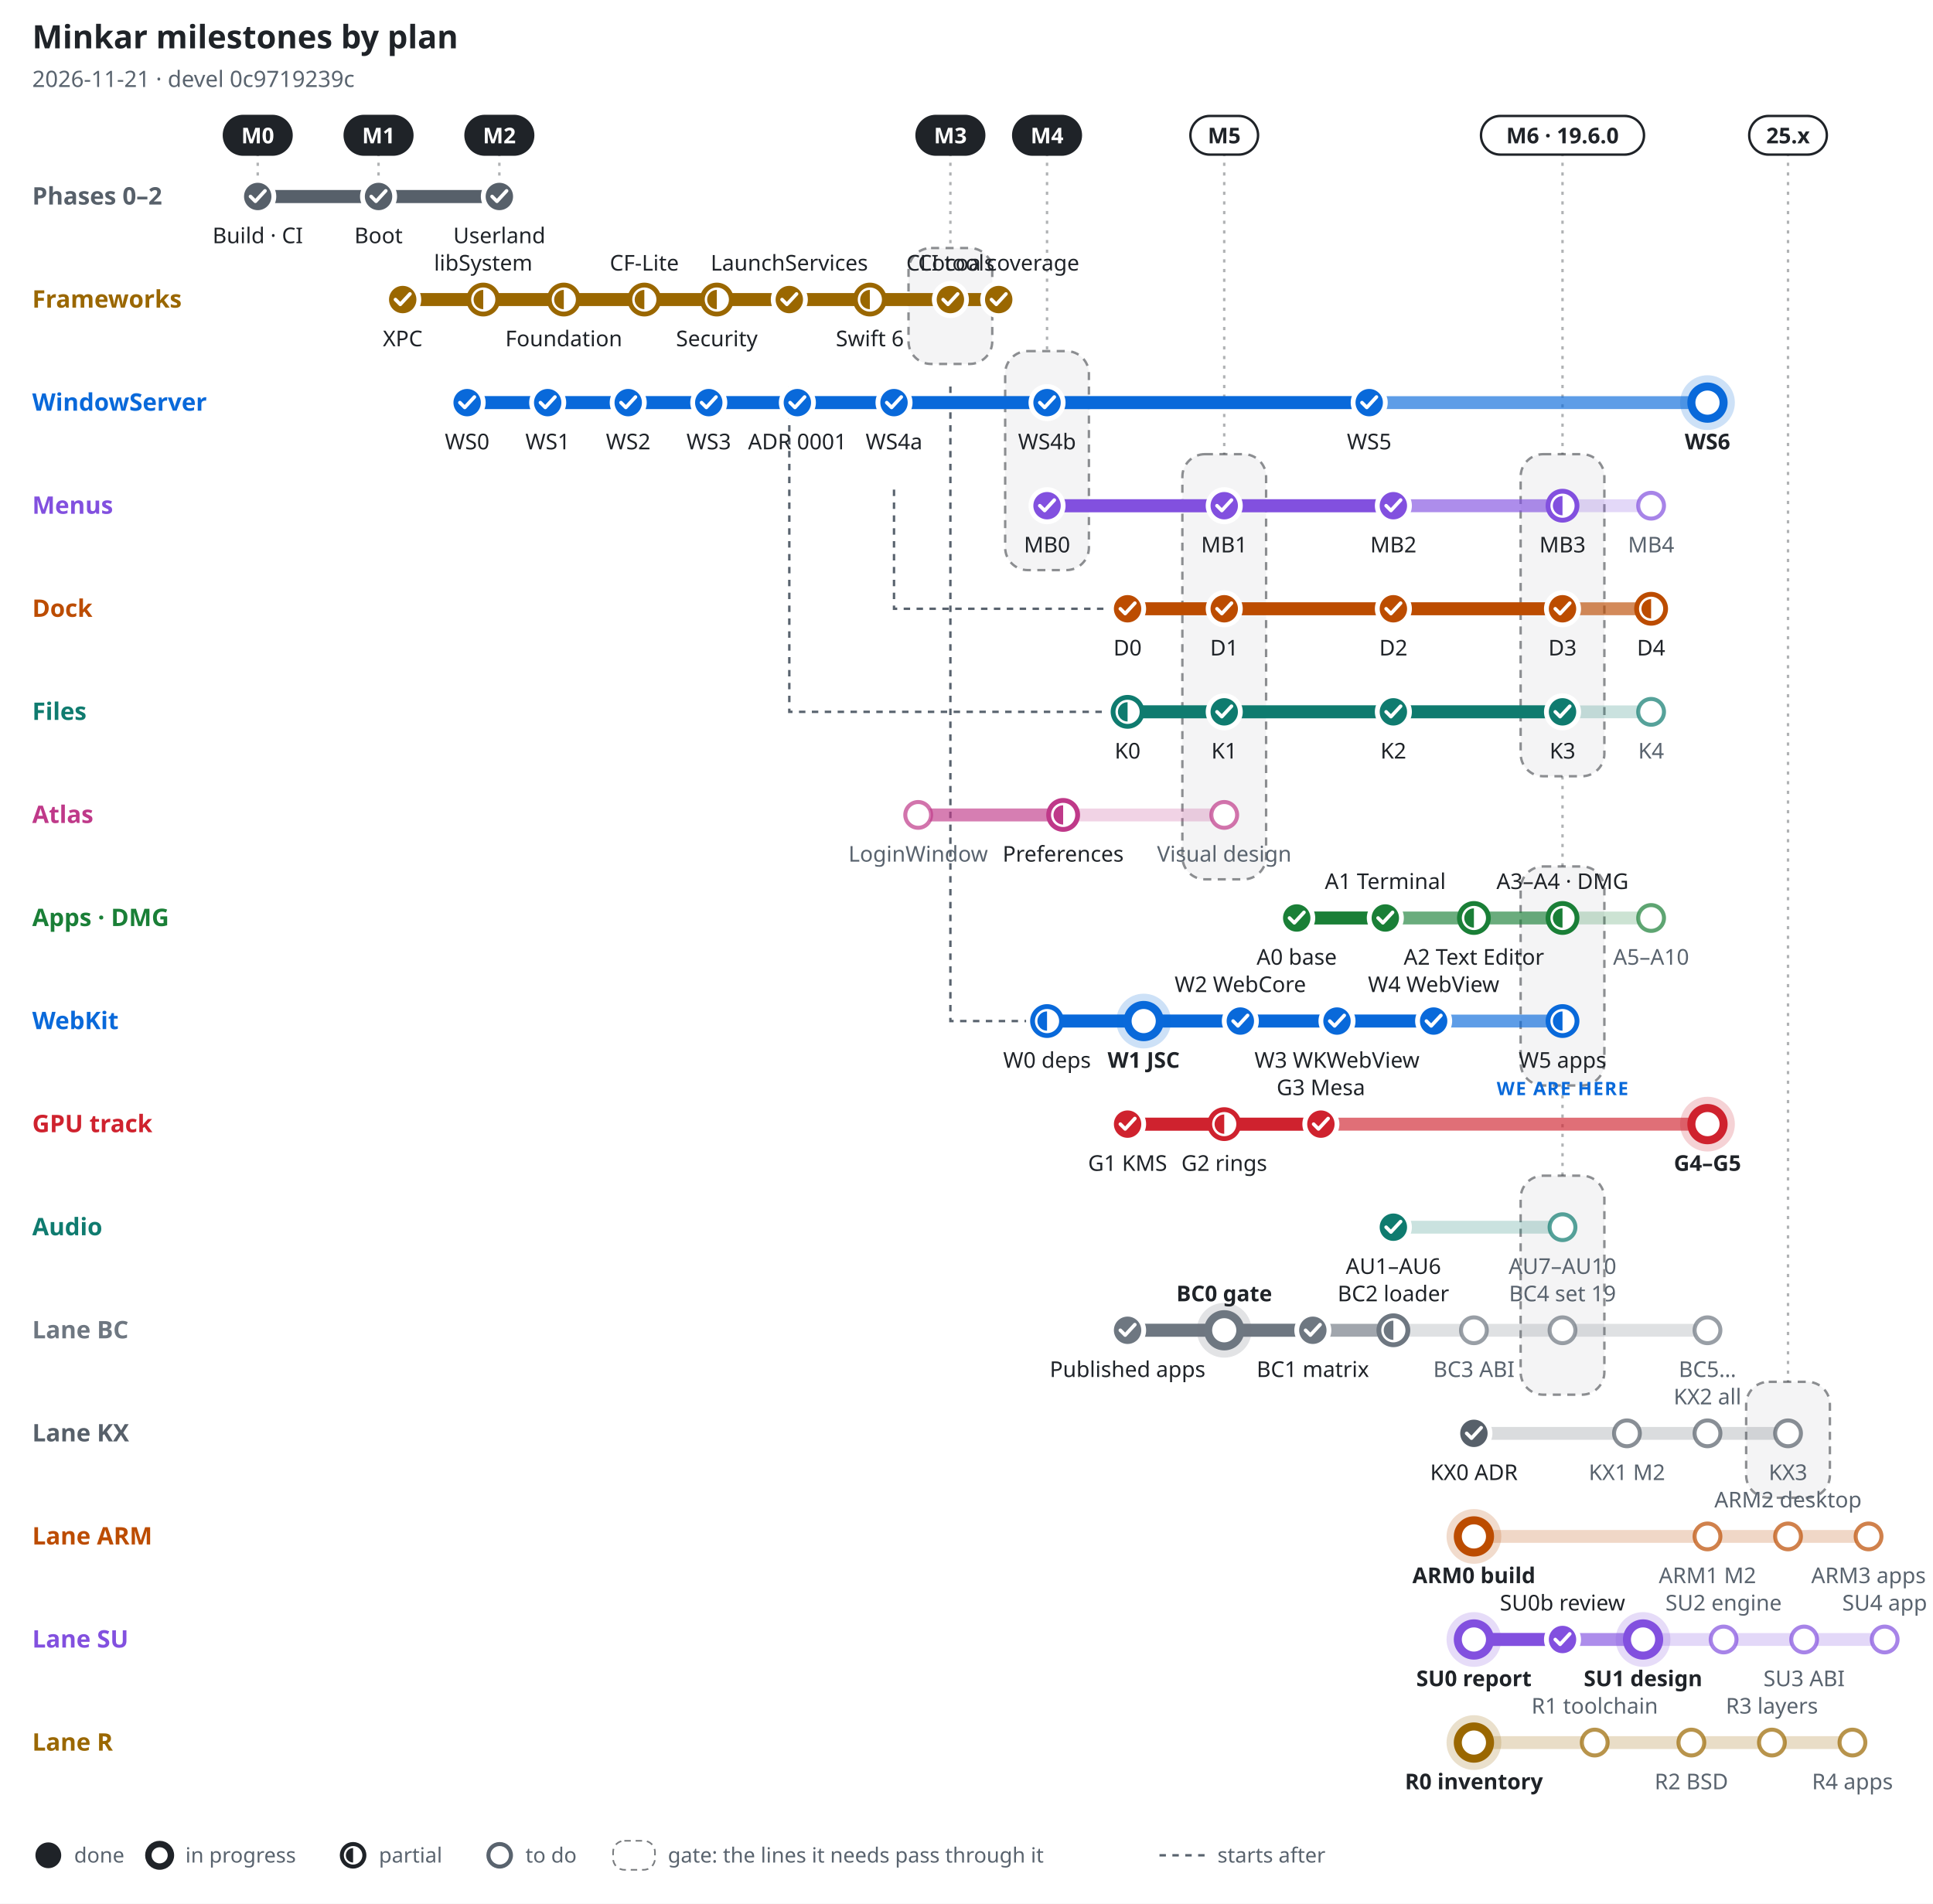
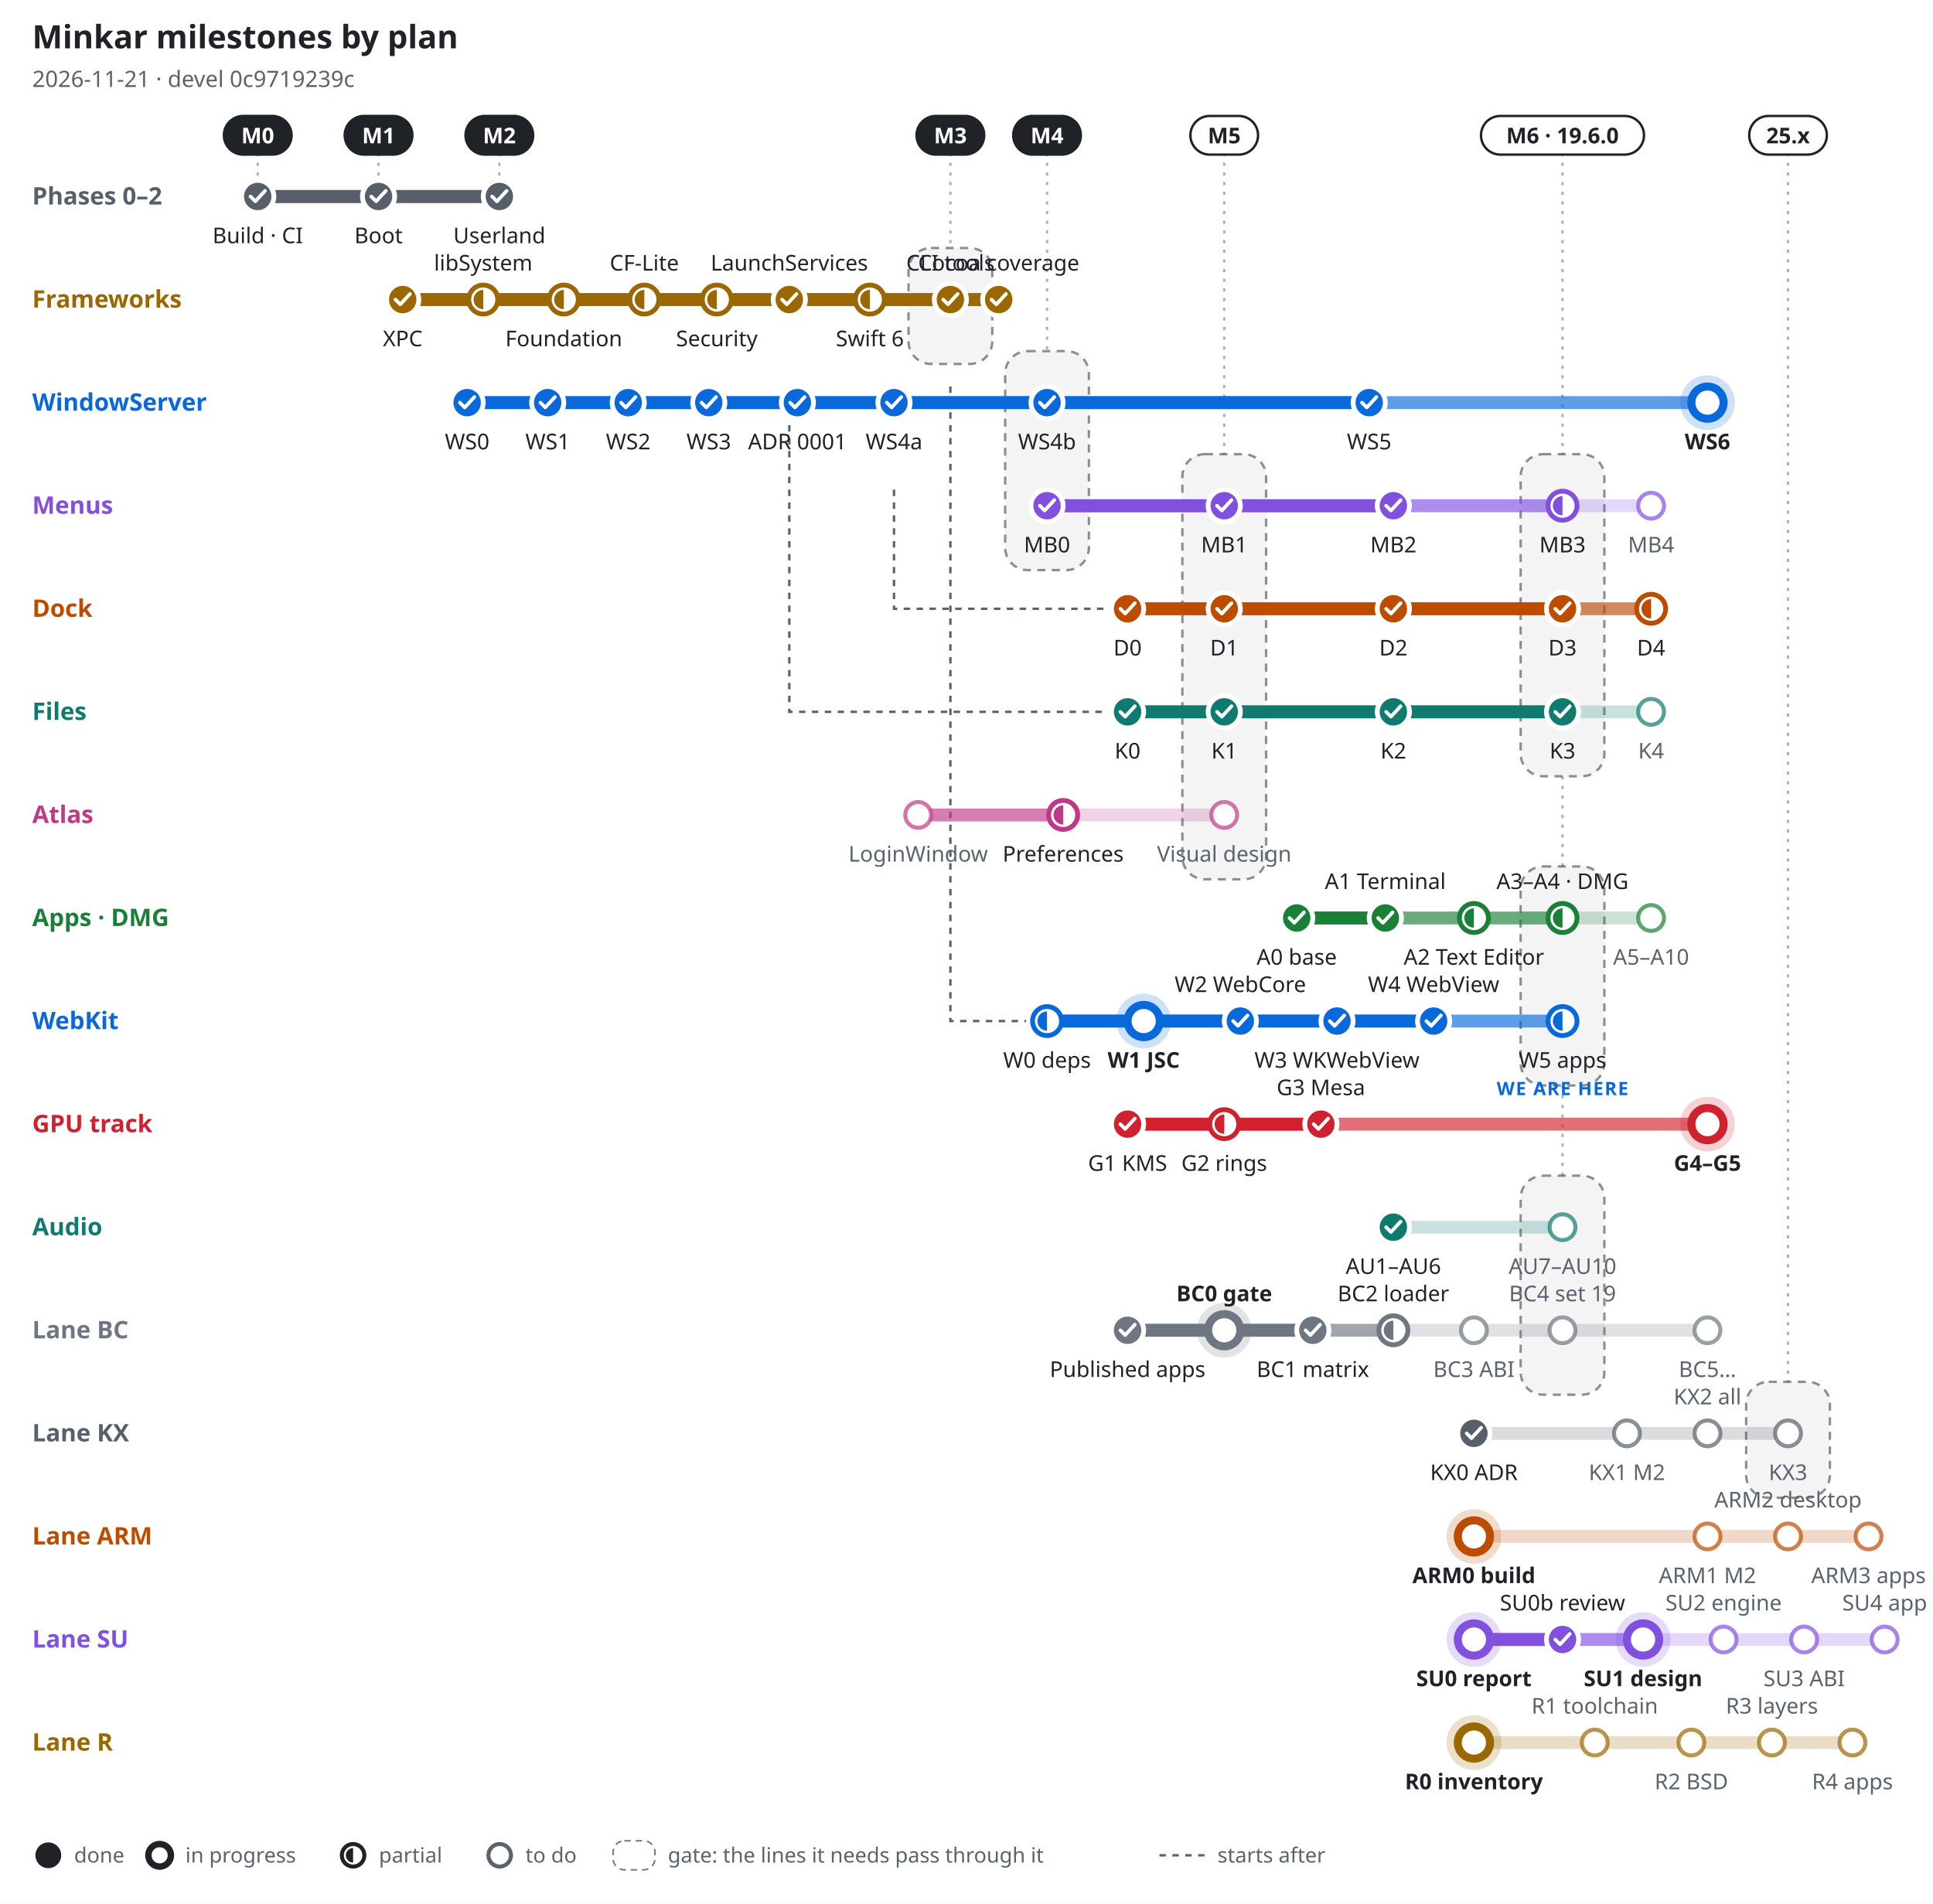
<svg xmlns="http://www.w3.org/2000/svg" width="1200" height="1182" viewBox="0 0 1200 1182" font-family="-apple-system, BlinkMacSystemFont, 'Segoe UI', 'Noto Sans', Helvetica, Arial, sans-serif" role="img" aria-label="Minkar milestones by plan, 2026-11-21">
  <rect width="1200" height="1182" fill="#ffffff" />
  <text x="20" y="30" font-size="20" font-weight="700" fill="#1f2328" text-anchor="start">Minkar milestones by plan</text>
  <text x="20" y="54" font-size="14" font-weight="400" fill="#59636e" text-anchor="start">2026-11-21 · devel 0c9719239c</text>
  <line x1="160" y1="95" x2="160" y2="110" stroke="#1f2328" stroke-opacity=".35" stroke-width="1.5" stroke-dasharray="2 4" />
  <rect x="139" y="72" width="42" height="24" rx="12" fill="#1f2328" stroke="#1f2328" stroke-width="1.5" />
  <text x="160" y="89" font-size="13.5" font-weight="700" fill="#ffffff" text-anchor="middle">M0</text>
  <line x1="235" y1="95" x2="235" y2="110" stroke="#1f2328" stroke-opacity=".35" stroke-width="1.5" stroke-dasharray="2 4" />
  <rect x="214" y="72" width="42" height="24" rx="12" fill="#1f2328" stroke="#1f2328" stroke-width="1.5" />
  <text x="235" y="89" font-size="13.5" font-weight="700" fill="#ffffff" text-anchor="middle">M1</text>
  <line x1="310" y1="95" x2="310" y2="110" stroke="#1f2328" stroke-opacity=".35" stroke-width="1.5" stroke-dasharray="2 4" />
  <rect x="289" y="72" width="42" height="24" rx="12" fill="#1f2328" stroke="#1f2328" stroke-width="1.5" />
  <text x="310" y="89" font-size="13.5" font-weight="700" fill="#ffffff" text-anchor="middle">M2</text>
  <line x1="590" y1="95" x2="590" y2="154" stroke="#1f2328" stroke-opacity=".35" stroke-width="1.5" stroke-dasharray="2 4" />
  <rect x="564" y="154" width="52" height="72" rx="14" fill="#1f2328" fill-opacity=".05" stroke="#1f2328" stroke-opacity=".5" stroke-width="1.5" stroke-dasharray="5 4" />
  <rect x="569" y="72" width="42" height="24" rx="12" fill="#1f2328" stroke="#1f2328" stroke-width="1.5" />
  <text x="590" y="89" font-size="13.5" font-weight="700" fill="#ffffff" text-anchor="middle">M3</text>
  <line x1="650" y1="95" x2="650" y2="218" stroke="#1f2328" stroke-opacity=".35" stroke-width="1.5" stroke-dasharray="2 4" />
  <rect x="624" y="218" width="52" height="136" rx="14" fill="#1f2328" fill-opacity=".05" stroke="#1f2328" stroke-opacity=".5" stroke-width="1.5" stroke-dasharray="5 4" />
  <rect x="629" y="72" width="42" height="24" rx="12" fill="#1f2328" stroke="#1f2328" stroke-width="1.5" />
  <text x="650" y="89" font-size="13.5" font-weight="700" fill="#ffffff" text-anchor="middle">M4</text>
  <line x1="760" y1="95" x2="760" y2="282" stroke="#1f2328" stroke-opacity=".35" stroke-width="1.5" stroke-dasharray="2 4" />
  <rect x="734" y="282" width="52" height="264" rx="14" fill="#1f2328" fill-opacity=".05" stroke="#1f2328" stroke-opacity=".5" stroke-width="1.5" stroke-dasharray="5 4" />
  <rect x="739" y="72" width="42" height="24" rx="12" fill="#ffffff" stroke="#1f2328" stroke-width="1.5" />
  <text x="760" y="89" font-size="13.5" font-weight="700" fill="#1f2328" text-anchor="middle">M5</text>
  <line x1="970" y1="95" x2="970" y2="282" stroke="#1f2328" stroke-opacity=".35" stroke-width="1.5" stroke-dasharray="2 4" />
  <rect x="944" y="282" width="52" height="200" rx="14" fill="#1f2328" fill-opacity=".05" stroke="#1f2328" stroke-opacity=".5" stroke-width="1.5" stroke-dasharray="5 4" />
  <line x1="970" y1="482" x2="970" y2="538" stroke="#1f2328" stroke-opacity=".35" stroke-width="1.5" stroke-dasharray="2 4" />
  <rect x="944" y="538" width="52" height="136" rx="14" fill="#1f2328" fill-opacity=".05" stroke="#1f2328" stroke-opacity=".5" stroke-width="1.5" stroke-dasharray="5 4" />
  <line x1="970" y1="674" x2="970" y2="730" stroke="#1f2328" stroke-opacity=".35" stroke-width="1.5" stroke-dasharray="2 4" />
  <rect x="944" y="730" width="52" height="136" rx="14" fill="#1f2328" fill-opacity=".05" stroke="#1f2328" stroke-opacity=".5" stroke-width="1.5" stroke-dasharray="5 4" />
  <rect x="919.4" y="72" width="101.2" height="24" rx="12" fill="#ffffff" stroke="#1f2328" stroke-width="1.5" />
  <text x="970" y="89" font-size="13.5" font-weight="700" fill="#1f2328" text-anchor="middle">M6 · 19.6.0</text>
  <line x1="1110" y1="95" x2="1110" y2="858" stroke="#1f2328" stroke-opacity=".35" stroke-width="1.5" stroke-dasharray="2 4" />
  <rect x="1084" y="858" width="52" height="72" rx="14" fill="#1f2328" fill-opacity=".05" stroke="#1f2328" stroke-opacity=".5" stroke-width="1.5" stroke-dasharray="5 4" />
  <rect x="1085.9" y="72" width="48.2" height="24" rx="12" fill="#ffffff" stroke="#1f2328" stroke-width="1.5" />
  <text x="1110" y="89" font-size="13.5" font-weight="700" fill="#1f2328" text-anchor="middle">25.x</text>
  <path d="M555 304 V378 H687" fill="none" stroke="#59636e" stroke-width="1.5" stroke-dasharray="4 4" />
  <path d="M490 240 V442 H687" fill="none" stroke="#59636e" stroke-width="1.5" stroke-dasharray="4 4" />
  <path d="M590 240 V634 H637" fill="none" stroke="#59636e" stroke-width="1.5" stroke-dasharray="4 4" />
  <text x="20" y="127" font-size="15" font-weight="700" fill="#57606a" text-anchor="start">Phases 0–2</text>
  <line x1="160" y1="122" x2="310" y2="122" stroke="#57606a" stroke-opacity=".22" stroke-width="8" stroke-linecap="round" />
  <line x1="160" y1="122" x2="310" y2="122" stroke="#57606a" stroke-opacity=".55" stroke-width="8" stroke-linecap="round" />
  <line x1="160" y1="122" x2="310" y2="122" stroke="#57606a" stroke-opacity="1" stroke-width="8" stroke-linecap="round" />
  <circle cx="160" cy="122" r="10" fill="#57606a" stroke="#ffffff" stroke-width="3" />
  <path d="M155.5 122 l3 3 l6 -6.5" fill="none" stroke="#ffffff" stroke-width="2.2" stroke-linecap="round" stroke-linejoin="round" />
  <text x="160" y="151" font-size="13.5" font-weight="500" fill="#1f2328" text-anchor="middle">Build · CI</text>
  <circle cx="235" cy="122" r="10" fill="#57606a" stroke="#ffffff" stroke-width="3" />
  <path d="M230.5 122 l3 3 l6 -6.5" fill="none" stroke="#ffffff" stroke-width="2.2" stroke-linecap="round" stroke-linejoin="round" />
  <text x="235" y="151" font-size="13.5" font-weight="500" fill="#1f2328" text-anchor="middle">Boot</text>
  <circle cx="310" cy="122" r="10" fill="#57606a" stroke="#ffffff" stroke-width="3" />
  <path d="M305.5 122 l3 3 l6 -6.5" fill="none" stroke="#ffffff" stroke-width="2.2" stroke-linecap="round" stroke-linejoin="round" />
  <text x="310" y="151" font-size="13.5" font-weight="500" fill="#1f2328" text-anchor="middle">Userland</text>
  <text x="20" y="191" font-size="15" font-weight="700" fill="#9a6700" text-anchor="start">Frameworks</text>
  <line x1="250" y1="186" x2="620" y2="186" stroke="#9a6700" stroke-opacity=".22" stroke-width="8" stroke-linecap="round" />
  <line x1="250" y1="186" x2="620" y2="186" stroke="#9a6700" stroke-opacity=".55" stroke-width="8" stroke-linecap="round" />
  <line x1="250" y1="186" x2="620" y2="186" stroke="#9a6700" stroke-opacity="1" stroke-width="8" stroke-linecap="round" />
  <circle cx="250" cy="186" r="10" fill="#9a6700" stroke="#ffffff" stroke-width="3" />
  <path d="M245.5 186 l3 3 l6 -6.5" fill="none" stroke="#ffffff" stroke-width="2.2" stroke-linecap="round" stroke-linejoin="round" />
  <text x="250" y="215" font-size="13.5" font-weight="500" fill="#1f2328" text-anchor="middle">XPC</text>
  <circle cx="300" cy="186" r="9" fill="#ffffff" stroke="#9a6700" stroke-width="3" />
  <path d="M300 180 A6 6 0 0 0 300 192 Z" fill="#9a6700" />
  <text x="300" y="168" font-size="13.5" font-weight="500" fill="#1f2328" text-anchor="middle">libSystem</text>
  <circle cx="350" cy="186" r="9" fill="#ffffff" stroke="#9a6700" stroke-width="3" />
  <path d="M350 180 A6 6 0 0 0 350 192 Z" fill="#9a6700" />
  <text x="350" y="215" font-size="13.5" font-weight="500" fill="#1f2328" text-anchor="middle">Foundation</text>
  <circle cx="400" cy="186" r="9" fill="#ffffff" stroke="#9a6700" stroke-width="3" />
  <path d="M400 180 A6 6 0 0 0 400 192 Z" fill="#9a6700" />
  <text x="400" y="168" font-size="13.5" font-weight="500" fill="#1f2328" text-anchor="middle">CF-Lite</text>
  <circle cx="445" cy="186" r="9" fill="#ffffff" stroke="#9a6700" stroke-width="3" />
  <path d="M445 180 A6 6 0 0 0 445 192 Z" fill="#9a6700" />
  <text x="445" y="215" font-size="13.5" font-weight="500" fill="#1f2328" text-anchor="middle">Security</text>
  <circle cx="490" cy="186" r="10" fill="#9a6700" stroke="#ffffff" stroke-width="3" />
  <path d="M485.5 186 l3 3 l6 -6.5" fill="none" stroke="#ffffff" stroke-width="2.2" stroke-linecap="round" stroke-linejoin="round" />
  <text x="490" y="168" font-size="13.5" font-weight="500" fill="#1f2328" text-anchor="middle">LaunchServices</text>
  <circle cx="540" cy="186" r="9" fill="#ffffff" stroke="#9a6700" stroke-width="3" />
  <path d="M540 180 A6 6 0 0 0 540 192 Z" fill="#9a6700" />
  <text x="540" y="215" font-size="13.5" font-weight="500" fill="#1f2328" text-anchor="middle">Swift 6</text>
  <circle cx="590" cy="186" r="10" fill="#9a6700" stroke="#ffffff" stroke-width="3" />
  <path d="M585.5 186 l3 3 l6 -6.5" fill="none" stroke="#ffffff" stroke-width="2.2" stroke-linecap="round" stroke-linejoin="round" />
  <text x="590" y="168" font-size="13.5" font-weight="500" fill="#1f2328" text-anchor="middle">CLI tools</text>
  <circle cx="620" cy="186" r="10" fill="#9a6700" stroke="#ffffff" stroke-width="3" />
  <path d="M615.5 186 l3 3 l6 -6.5" fill="none" stroke="#ffffff" stroke-width="2.2" stroke-linecap="round" stroke-linejoin="round" />
  <text x="620" y="168" font-size="13.5" font-weight="500" fill="#1f2328" text-anchor="middle">Cocoa coverage</text>
  <text x="20" y="255" font-size="15" font-weight="700" fill="#0969da" text-anchor="start">WindowServer</text>
  <line x1="290" y1="250" x2="1060" y2="250" stroke="#0969da" stroke-opacity=".22" stroke-width="8" stroke-linecap="round" />
  <line x1="290" y1="250" x2="1060" y2="250" stroke="#0969da" stroke-opacity=".55" stroke-width="8" stroke-linecap="round" />
  <line x1="290" y1="250" x2="850" y2="250" stroke="#0969da" stroke-opacity="1" stroke-width="8" stroke-linecap="round" />
  <circle cx="290" cy="250" r="10" fill="#0969da" stroke="#ffffff" stroke-width="3" />
  <path d="M285.5 250 l3 3 l6 -6.5" fill="none" stroke="#ffffff" stroke-width="2.2" stroke-linecap="round" stroke-linejoin="round" />
  <text x="290" y="279" font-size="13.5" font-weight="500" fill="#1f2328" text-anchor="middle">WS0</text>
  <circle cx="340" cy="250" r="10" fill="#0969da" stroke="#ffffff" stroke-width="3" />
  <path d="M335.5 250 l3 3 l6 -6.5" fill="none" stroke="#ffffff" stroke-width="2.2" stroke-linecap="round" stroke-linejoin="round" />
  <text x="340" y="279" font-size="13.5" font-weight="500" fill="#1f2328" text-anchor="middle">WS1</text>
  <circle cx="390" cy="250" r="10" fill="#0969da" stroke="#ffffff" stroke-width="3" />
  <path d="M385.5 250 l3 3 l6 -6.5" fill="none" stroke="#ffffff" stroke-width="2.2" stroke-linecap="round" stroke-linejoin="round" />
  <text x="390" y="279" font-size="13.5" font-weight="500" fill="#1f2328" text-anchor="middle">WS2</text>
  <circle cx="440" cy="250" r="10" fill="#0969da" stroke="#ffffff" stroke-width="3" />
  <path d="M435.5 250 l3 3 l6 -6.5" fill="none" stroke="#ffffff" stroke-width="2.2" stroke-linecap="round" stroke-linejoin="round" />
  <text x="440" y="279" font-size="13.5" font-weight="500" fill="#1f2328" text-anchor="middle">WS3</text>
  <circle cx="495" cy="250" r="10" fill="#0969da" stroke="#ffffff" stroke-width="3" />
  <path d="M490.5 250 l3 3 l6 -6.5" fill="none" stroke="#ffffff" stroke-width="2.2" stroke-linecap="round" stroke-linejoin="round" />
  <text x="495" y="279" font-size="13.5" font-weight="500" fill="#1f2328" text-anchor="middle">ADR 0001</text>
  <circle cx="555" cy="250" r="10" fill="#0969da" stroke="#ffffff" stroke-width="3" />
  <path d="M550.5 250 l3 3 l6 -6.5" fill="none" stroke="#ffffff" stroke-width="2.2" stroke-linecap="round" stroke-linejoin="round" />
  <text x="555" y="279" font-size="13.5" font-weight="500" fill="#1f2328" text-anchor="middle">WS4a</text>
  <circle cx="650" cy="250" r="10" fill="#0969da" stroke="#ffffff" stroke-width="3" />
  <path d="M645.5 250 l3 3 l6 -6.5" fill="none" stroke="#ffffff" stroke-width="2.2" stroke-linecap="round" stroke-linejoin="round" />
  <text x="650" y="279" font-size="13.5" font-weight="500" fill="#1f2328" text-anchor="middle">WS4b</text>
  <circle cx="850" cy="250" r="10" fill="#0969da" stroke="#ffffff" stroke-width="3" />
  <path d="M845.5 250 l3 3 l6 -6.5" fill="none" stroke="#ffffff" stroke-width="2.2" stroke-linecap="round" stroke-linejoin="round" />
  <text x="850" y="279" font-size="13.5" font-weight="500" fill="#1f2328" text-anchor="middle">WS5</text>
  <circle cx="1060" cy="250" r="17" fill="#0969da" fill-opacity=".2" />
  <circle cx="1060" cy="250" r="10" fill="#ffffff" stroke="#0969da" stroke-width="5" />
  <text x="1060" y="279" font-size="13.5" font-weight="700" fill="#1f2328" text-anchor="middle">WS6</text>
  <text x="20" y="319" font-size="15" font-weight="700" fill="#8250df" text-anchor="start">Menus</text>
  <line x1="650" y1="314" x2="1025" y2="314" stroke="#8250df" stroke-opacity=".22" stroke-width="8" stroke-linecap="round" />
  <line x1="650" y1="314" x2="970" y2="314" stroke="#8250df" stroke-opacity=".55" stroke-width="8" stroke-linecap="round" />
  <line x1="650" y1="314" x2="865" y2="314" stroke="#8250df" stroke-opacity="1" stroke-width="8" stroke-linecap="round" />
  <circle cx="650" cy="314" r="10" fill="#8250df" stroke="#ffffff" stroke-width="3" />
  <path d="M645.5 314 l3 3 l6 -6.5" fill="none" stroke="#ffffff" stroke-width="2.2" stroke-linecap="round" stroke-linejoin="round" />
  <text x="650" y="343" font-size="13.5" font-weight="500" fill="#1f2328" text-anchor="middle">MB0</text>
  <circle cx="760" cy="314" r="10" fill="#8250df" stroke="#ffffff" stroke-width="3" />
  <path d="M755.5 314 l3 3 l6 -6.5" fill="none" stroke="#ffffff" stroke-width="2.2" stroke-linecap="round" stroke-linejoin="round" />
  <text x="760" y="343" font-size="13.5" font-weight="500" fill="#1f2328" text-anchor="middle">MB1</text>
  <circle cx="865" cy="314" r="10" fill="#8250df" stroke="#ffffff" stroke-width="3" />
  <path d="M860.5 314 l3 3 l6 -6.5" fill="none" stroke="#ffffff" stroke-width="2.2" stroke-linecap="round" stroke-linejoin="round" />
  <text x="865" y="343" font-size="13.5" font-weight="500" fill="#1f2328" text-anchor="middle">MB2</text>
  <circle cx="970" cy="314" r="9" fill="#ffffff" stroke="#8250df" stroke-width="3" />
  <path d="M970 308 A6 6 0 0 0 970 320 Z" fill="#8250df" />
  <text x="970" y="343" font-size="13.5" font-weight="500" fill="#1f2328" text-anchor="middle">MB3</text>
  <circle cx="1025" cy="314" r="8" fill="#ffffff" stroke="#8250df" stroke-opacity=".7" stroke-width="2.5" />
  <text x="1025" y="343" font-size="13.5" font-weight="500" fill="#59636e" text-anchor="middle">MB4</text>
  <text x="20" y="383" font-size="15" font-weight="700" fill="#bc4c00" text-anchor="start">Dock</text>
  <line x1="700" y1="378" x2="1025" y2="378" stroke="#bc4c00" stroke-opacity=".22" stroke-width="8" stroke-linecap="round" />
  <line x1="700" y1="378" x2="1025" y2="378" stroke="#bc4c00" stroke-opacity=".55" stroke-width="8" stroke-linecap="round" />
  <line x1="700" y1="378" x2="970" y2="378" stroke="#bc4c00" stroke-opacity="1" stroke-width="8" stroke-linecap="round" />
  <circle cx="700" cy="378" r="10" fill="#bc4c00" stroke="#ffffff" stroke-width="3" />
  <path d="M695.5 378 l3 3 l6 -6.5" fill="none" stroke="#ffffff" stroke-width="2.2" stroke-linecap="round" stroke-linejoin="round" />
  <text x="700" y="407" font-size="13.5" font-weight="500" fill="#1f2328" text-anchor="middle">D0</text>
  <circle cx="760" cy="378" r="10" fill="#bc4c00" stroke="#ffffff" stroke-width="3" />
  <path d="M755.5 378 l3 3 l6 -6.5" fill="none" stroke="#ffffff" stroke-width="2.2" stroke-linecap="round" stroke-linejoin="round" />
  <text x="760" y="407" font-size="13.5" font-weight="500" fill="#1f2328" text-anchor="middle">D1</text>
  <circle cx="865" cy="378" r="10" fill="#bc4c00" stroke="#ffffff" stroke-width="3" />
  <path d="M860.5 378 l3 3 l6 -6.5" fill="none" stroke="#ffffff" stroke-width="2.2" stroke-linecap="round" stroke-linejoin="round" />
  <text x="865" y="407" font-size="13.5" font-weight="500" fill="#1f2328" text-anchor="middle">D2</text>
  <circle cx="970" cy="378" r="10" fill="#bc4c00" stroke="#ffffff" stroke-width="3" />
  <path d="M965.5 378 l3 3 l6 -6.5" fill="none" stroke="#ffffff" stroke-width="2.2" stroke-linecap="round" stroke-linejoin="round" />
  <text x="970" y="407" font-size="13.5" font-weight="500" fill="#1f2328" text-anchor="middle">D3</text>
  <circle cx="1025" cy="378" r="9" fill="#ffffff" stroke="#bc4c00" stroke-width="3" />
  <path d="M1025 372 A6 6 0 0 0 1025 384 Z" fill="#bc4c00" />
  <text x="1025" y="407" font-size="13.5" font-weight="500" fill="#1f2328" text-anchor="middle">D4</text>
  <text x="20" y="447" font-size="15" font-weight="700" fill="#0f7b6f" text-anchor="start">Files</text>
  <line x1="700" y1="442" x2="1025" y2="442" stroke="#0f7b6f" stroke-opacity=".22" stroke-width="8" stroke-linecap="round" />
  <line x1="700" y1="442" x2="970" y2="442" stroke="#0f7b6f" stroke-opacity=".55" stroke-width="8" stroke-linecap="round" />
  <line x1="700" y1="442" x2="970" y2="442" stroke="#0f7b6f" stroke-opacity="1" stroke-width="8" stroke-linecap="round" />
-   <circle cx="700" cy="442" r="9" fill="#ffffff" stroke="#0f7b6f" stroke-width="3" />
-   <path d="M700 436 A6 6 0 0 0 700 448 Z" fill="#0f7b6f" />
+   <circle cx="700" cy="442" r="10" fill="#0f7b6f" stroke="#ffffff" stroke-width="3" />
+   <path d="M695.5 442 l3 3 l6 -6.5" fill="none" stroke="#ffffff" stroke-width="2.2" stroke-linecap="round" stroke-linejoin="round" />
  <text x="700" y="471" font-size="13.5" font-weight="500" fill="#1f2328" text-anchor="middle">K0</text>
  <circle cx="760" cy="442" r="10" fill="#0f7b6f" stroke="#ffffff" stroke-width="3" />
  <path d="M755.5 442 l3 3 l6 -6.5" fill="none" stroke="#ffffff" stroke-width="2.2" stroke-linecap="round" stroke-linejoin="round" />
  <text x="760" y="471" font-size="13.5" font-weight="500" fill="#1f2328" text-anchor="middle">K1</text>
  <circle cx="865" cy="442" r="10" fill="#0f7b6f" stroke="#ffffff" stroke-width="3" />
  <path d="M860.5 442 l3 3 l6 -6.5" fill="none" stroke="#ffffff" stroke-width="2.2" stroke-linecap="round" stroke-linejoin="round" />
  <text x="865" y="471" font-size="13.5" font-weight="500" fill="#1f2328" text-anchor="middle">K2</text>
  <circle cx="970" cy="442" r="10" fill="#0f7b6f" stroke="#ffffff" stroke-width="3" />
  <path d="M965.5 442 l3 3 l6 -6.5" fill="none" stroke="#ffffff" stroke-width="2.2" stroke-linecap="round" stroke-linejoin="round" />
  <text x="970" y="471" font-size="13.5" font-weight="500" fill="#1f2328" text-anchor="middle">K3</text>
  <circle cx="1025" cy="442" r="8" fill="#ffffff" stroke="#0f7b6f" stroke-opacity=".7" stroke-width="2.5" />
  <text x="1025" y="471" font-size="13.5" font-weight="500" fill="#59636e" text-anchor="middle">K4</text>
  <text x="20" y="511" font-size="15" font-weight="700" fill="#bf3989" text-anchor="start">Atlas</text>
  <line x1="570" y1="506" x2="760" y2="506" stroke="#bf3989" stroke-opacity=".22" stroke-width="8" stroke-linecap="round" />
  <line x1="570" y1="506" x2="660" y2="506" stroke="#bf3989" stroke-opacity=".55" stroke-width="8" stroke-linecap="round" />
  <circle cx="570" cy="506" r="8" fill="#ffffff" stroke="#bf3989" stroke-opacity=".7" stroke-width="2.5" />
  <text x="570" y="535" font-size="13.5" font-weight="500" fill="#59636e" text-anchor="middle">LoginWindow</text>
  <circle cx="660" cy="506" r="9" fill="#ffffff" stroke="#bf3989" stroke-width="3" />
  <path d="M660 500 A6 6 0 0 0 660 512 Z" fill="#bf3989" />
  <text x="660" y="535" font-size="13.5" font-weight="500" fill="#1f2328" text-anchor="middle">Preferences</text>
  <circle cx="760" cy="506" r="8" fill="#ffffff" stroke="#bf3989" stroke-opacity=".7" stroke-width="2.5" />
  <text x="760" y="535" font-size="13.5" font-weight="500" fill="#59636e" text-anchor="middle">Visual design</text>
  <text x="20" y="575" font-size="15" font-weight="700" fill="#1a7f37" text-anchor="start">Apps · DMG</text>
  <line x1="805" y1="570" x2="1025" y2="570" stroke="#1a7f37" stroke-opacity=".22" stroke-width="8" stroke-linecap="round" />
  <line x1="805" y1="570" x2="970" y2="570" stroke="#1a7f37" stroke-opacity=".55" stroke-width="8" stroke-linecap="round" />
  <line x1="805" y1="570" x2="860" y2="570" stroke="#1a7f37" stroke-opacity="1" stroke-width="8" stroke-linecap="round" />
  <circle cx="805" cy="570" r="10" fill="#1a7f37" stroke="#ffffff" stroke-width="3" />
  <path d="M800.5 570 l3 3 l6 -6.5" fill="none" stroke="#ffffff" stroke-width="2.2" stroke-linecap="round" stroke-linejoin="round" />
  <text x="805" y="599" font-size="13.5" font-weight="500" fill="#1f2328" text-anchor="middle">A0 base</text>
  <circle cx="860" cy="570" r="10" fill="#1a7f37" stroke="#ffffff" stroke-width="3" />
  <path d="M855.5 570 l3 3 l6 -6.5" fill="none" stroke="#ffffff" stroke-width="2.2" stroke-linecap="round" stroke-linejoin="round" />
  <text x="860" y="552" font-size="13.5" font-weight="500" fill="#1f2328" text-anchor="middle">A1 Terminal</text>
  <circle cx="915" cy="570" r="9" fill="#ffffff" stroke="#1a7f37" stroke-width="3" />
  <path d="M915 564 A6 6 0 0 0 915 576 Z" fill="#1a7f37" />
  <text x="915" y="599" font-size="13.5" font-weight="500" fill="#1f2328" text-anchor="middle">A2 Text Editor</text>
  <circle cx="970" cy="570" r="9" fill="#ffffff" stroke="#1a7f37" stroke-width="3" />
  <path d="M970 564 A6 6 0 0 0 970 576 Z" fill="#1a7f37" />
  <text x="970" y="552" font-size="13.5" font-weight="500" fill="#1f2328" text-anchor="middle">A3–A4 · DMG</text>
  <circle cx="1025" cy="570" r="8" fill="#ffffff" stroke="#1a7f37" stroke-opacity=".7" stroke-width="2.5" />
  <text x="1025" y="599" font-size="13.5" font-weight="500" fill="#59636e" text-anchor="middle">A5–A10</text>
  <text x="20" y="639" font-size="15" font-weight="700" fill="#0969da" text-anchor="start">WebKit</text>
  <line x1="650" y1="634" x2="970" y2="634" stroke="#0969da" stroke-opacity=".22" stroke-width="8" stroke-linecap="round" />
  <line x1="650" y1="634" x2="970" y2="634" stroke="#0969da" stroke-opacity=".55" stroke-width="8" stroke-linecap="round" />
  <line x1="650" y1="634" x2="890" y2="634" stroke="#0969da" stroke-opacity="1" stroke-width="8" stroke-linecap="round" />
  <circle cx="650" cy="634" r="9" fill="#ffffff" stroke="#0969da" stroke-width="3" />
  <path d="M650 628 A6 6 0 0 0 650 640 Z" fill="#0969da" />
  <text x="650" y="663" font-size="13.5" font-weight="500" fill="#1f2328" text-anchor="middle">W0 deps</text>
  <circle cx="710" cy="634" r="17" fill="#0969da" fill-opacity=".2" />
  <circle cx="710" cy="634" r="10" fill="#ffffff" stroke="#0969da" stroke-width="5" />
  <text x="710" y="663" font-size="13.5" font-weight="700" fill="#1f2328" text-anchor="middle">W1 JSC</text>
  <circle cx="770" cy="634" r="10" fill="#0969da" stroke="#ffffff" stroke-width="3" />
  <path d="M765.5 634 l3 3 l6 -6.5" fill="none" stroke="#ffffff" stroke-width="2.2" stroke-linecap="round" stroke-linejoin="round" />
  <text x="770" y="616" font-size="13.5" font-weight="500" fill="#1f2328" text-anchor="middle">W2 WebCore</text>
  <circle cx="830" cy="634" r="10" fill="#0969da" stroke="#ffffff" stroke-width="3" />
  <path d="M825.5 634 l3 3 l6 -6.5" fill="none" stroke="#ffffff" stroke-width="2.2" stroke-linecap="round" stroke-linejoin="round" />
  <text x="830" y="663" font-size="13.5" font-weight="500" fill="#1f2328" text-anchor="middle">W3 WKWebView</text>
  <circle cx="890" cy="634" r="10" fill="#0969da" stroke="#ffffff" stroke-width="3" />
  <path d="M885.5 634 l3 3 l6 -6.5" fill="none" stroke="#ffffff" stroke-width="2.2" stroke-linecap="round" stroke-linejoin="round" />
  <text x="890" y="616" font-size="13.5" font-weight="500" fill="#1f2328" text-anchor="middle">W4 WebView</text>
  <circle cx="970" cy="634" r="9" fill="#ffffff" stroke="#0969da" stroke-width="3" />
  <path d="M970 628 A6 6 0 0 0 970 640 Z" fill="#0969da" />
  <text x="970" y="663" font-size="13.5" font-weight="500" fill="#1f2328" text-anchor="middle">W5 apps</text>
  <text x="970" y="680" font-size="11.5" font-weight="800" fill="#0969da" text-anchor="middle" letter-spacing=".06em">WE ARE HERE</text>
  <text x="20" y="703" font-size="15" font-weight="700" fill="#cf222e" text-anchor="start">GPU track</text>
  <line x1="700" y1="698" x2="1060" y2="698" stroke="#cf222e" stroke-opacity=".22" stroke-width="8" stroke-linecap="round" />
  <line x1="700" y1="698" x2="1060" y2="698" stroke="#cf222e" stroke-opacity=".55" stroke-width="8" stroke-linecap="round" />
  <line x1="700" y1="698" x2="820" y2="698" stroke="#cf222e" stroke-opacity="1" stroke-width="8" stroke-linecap="round" />
  <circle cx="700" cy="698" r="10" fill="#cf222e" stroke="#ffffff" stroke-width="3" />
  <path d="M695.5 698 l3 3 l6 -6.5" fill="none" stroke="#ffffff" stroke-width="2.2" stroke-linecap="round" stroke-linejoin="round" />
  <text x="700" y="727" font-size="13.5" font-weight="500" fill="#1f2328" text-anchor="middle">G1 KMS</text>
  <circle cx="760" cy="698" r="9" fill="#ffffff" stroke="#cf222e" stroke-width="3" />
  <path d="M760 692 A6 6 0 0 0 760 704 Z" fill="#cf222e" />
  <text x="760" y="727" font-size="13.5" font-weight="500" fill="#1f2328" text-anchor="middle">G2 rings</text>
  <circle cx="820" cy="698" r="10" fill="#cf222e" stroke="#ffffff" stroke-width="3" />
  <path d="M815.5 698 l3 3 l6 -6.5" fill="none" stroke="#ffffff" stroke-width="2.2" stroke-linecap="round" stroke-linejoin="round" />
  <text x="820" y="680" font-size="13.5" font-weight="500" fill="#1f2328" text-anchor="middle">G3 Mesa</text>
  <circle cx="1060" cy="698" r="17" fill="#cf222e" fill-opacity=".2" />
  <circle cx="1060" cy="698" r="10" fill="#ffffff" stroke="#cf222e" stroke-width="5" />
  <text x="1060" y="727" font-size="13.5" font-weight="700" fill="#1f2328" text-anchor="middle">G4–G5</text>
  <text x="20" y="767" font-size="15" font-weight="700" fill="#0f7b6f" text-anchor="start">Audio</text>
  <line x1="865" y1="762" x2="970" y2="762" stroke="#0f7b6f" stroke-opacity=".22" stroke-width="8" stroke-linecap="round" />
  <line x1="865" y1="762" x2="865" y2="762" stroke="#0f7b6f" stroke-opacity=".55" stroke-width="8" stroke-linecap="round" />
  <line x1="865" y1="762" x2="865" y2="762" stroke="#0f7b6f" stroke-opacity="1" stroke-width="8" stroke-linecap="round" />
  <circle cx="865" cy="762" r="10" fill="#0f7b6f" stroke="#ffffff" stroke-width="3" />
  <path d="M860.5 762 l3 3 l6 -6.5" fill="none" stroke="#ffffff" stroke-width="2.2" stroke-linecap="round" stroke-linejoin="round" />
  <text x="865" y="791" font-size="13.5" font-weight="500" fill="#1f2328" text-anchor="middle">AU1–AU6</text>
  <circle cx="970" cy="762" r="8" fill="#ffffff" stroke="#0f7b6f" stroke-opacity=".7" stroke-width="2.5" />
  <text x="970" y="791" font-size="13.5" font-weight="500" fill="#59636e" text-anchor="middle">AU7–AU10</text>
  <text x="20" y="831" font-size="15" font-weight="700" fill="#6e7781" text-anchor="start">Lane BC</text>
  <line x1="700" y1="826" x2="1060" y2="826" stroke="#6e7781" stroke-opacity=".22" stroke-width="8" stroke-linecap="round" />
  <line x1="700" y1="826" x2="865" y2="826" stroke="#6e7781" stroke-opacity=".55" stroke-width="8" stroke-linecap="round" />
  <line x1="700" y1="826" x2="815" y2="826" stroke="#6e7781" stroke-opacity="1" stroke-width="8" stroke-linecap="round" />
  <circle cx="700" cy="826" r="10" fill="#6e7781" stroke="#ffffff" stroke-width="3" />
  <path d="M695.5 826 l3 3 l6 -6.5" fill="none" stroke="#ffffff" stroke-width="2.2" stroke-linecap="round" stroke-linejoin="round" />
  <text x="700" y="855" font-size="13.5" font-weight="500" fill="#1f2328" text-anchor="middle">Published apps</text>
  <circle cx="760" cy="826" r="17" fill="#6e7781" fill-opacity=".2" />
  <circle cx="760" cy="826" r="10" fill="#ffffff" stroke="#6e7781" stroke-width="5" />
  <text x="760" y="808" font-size="13.5" font-weight="700" fill="#1f2328" text-anchor="middle">BC0 gate</text>
  <circle cx="815" cy="826" r="10" fill="#6e7781" stroke="#ffffff" stroke-width="3" />
  <path d="M810.5 826 l3 3 l6 -6.5" fill="none" stroke="#ffffff" stroke-width="2.2" stroke-linecap="round" stroke-linejoin="round" />
  <text x="815" y="855" font-size="13.5" font-weight="500" fill="#1f2328" text-anchor="middle">BC1 matrix</text>
  <circle cx="865" cy="826" r="9" fill="#ffffff" stroke="#6e7781" stroke-width="3" />
  <path d="M865 820 A6 6 0 0 0 865 832 Z" fill="#6e7781" />
  <text x="865" y="808" font-size="13.5" font-weight="500" fill="#1f2328" text-anchor="middle">BC2 loader</text>
  <circle cx="915" cy="826" r="8" fill="#ffffff" stroke="#6e7781" stroke-opacity=".7" stroke-width="2.5" />
  <text x="915" y="855" font-size="13.5" font-weight="500" fill="#59636e" text-anchor="middle">BC3 ABI</text>
  <circle cx="970" cy="826" r="8" fill="#ffffff" stroke="#6e7781" stroke-opacity=".7" stroke-width="2.5" />
  <text x="970" y="808" font-size="13.5" font-weight="500" fill="#59636e" text-anchor="middle">BC4 set 19</text>
  <circle cx="1060" cy="826" r="8" fill="#ffffff" stroke="#6e7781" stroke-opacity=".7" stroke-width="2.5" />
  <text x="1060" y="855" font-size="13.5" font-weight="500" fill="#59636e" text-anchor="middle">BC5…</text>
  <text x="20" y="895" font-size="15" font-weight="700" fill="#57606a" text-anchor="start">Lane KX</text>
  <line x1="915" y1="890" x2="1110" y2="890" stroke="#57606a" stroke-opacity=".22" stroke-width="8" stroke-linecap="round" />
  <line x1="915" y1="890" x2="915" y2="890" stroke="#57606a" stroke-opacity=".55" stroke-width="8" stroke-linecap="round" />
  <line x1="915" y1="890" x2="915" y2="890" stroke="#57606a" stroke-opacity="1" stroke-width="8" stroke-linecap="round" />
  <circle cx="915" cy="890" r="10" fill="#57606a" stroke="#ffffff" stroke-width="3" />
  <path d="M910.5 890 l3 3 l6 -6.5" fill="none" stroke="#ffffff" stroke-width="2.2" stroke-linecap="round" stroke-linejoin="round" />
  <text x="915" y="919" font-size="13.5" font-weight="500" fill="#1f2328" text-anchor="middle">KX0 ADR</text>
  <circle cx="1010" cy="890" r="8" fill="#ffffff" stroke="#57606a" stroke-opacity=".7" stroke-width="2.5" />
  <text x="1010" y="919" font-size="13.5" font-weight="500" fill="#59636e" text-anchor="middle">KX1 M2</text>
  <circle cx="1060" cy="890" r="8" fill="#ffffff" stroke="#57606a" stroke-opacity=".7" stroke-width="2.5" />
  <text x="1060" y="872" font-size="13.5" font-weight="500" fill="#59636e" text-anchor="middle">KX2 all</text>
  <circle cx="1110" cy="890" r="8" fill="#ffffff" stroke="#57606a" stroke-opacity=".7" stroke-width="2.5" />
  <text x="1110" y="919" font-size="13.5" font-weight="500" fill="#59636e" text-anchor="middle">KX3</text>
  <text x="20" y="959" font-size="15" font-weight="700" fill="#bc4c00" text-anchor="start">Lane ARM</text>
  <line x1="915" y1="954" x2="1160" y2="954" stroke="#bc4c00" stroke-opacity=".22" stroke-width="8" stroke-linecap="round" />
  <line x1="915" y1="954" x2="915" y2="954" stroke="#bc4c00" stroke-opacity=".55" stroke-width="8" stroke-linecap="round" />
  <circle cx="915" cy="954" r="17" fill="#bc4c00" fill-opacity=".2" />
  <circle cx="915" cy="954" r="10" fill="#ffffff" stroke="#bc4c00" stroke-width="5" />
  <text x="915" y="983" font-size="13.5" font-weight="700" fill="#1f2328" text-anchor="middle">ARM0 build</text>
  <circle cx="1060" cy="954" r="8" fill="#ffffff" stroke="#bc4c00" stroke-opacity=".7" stroke-width="2.5" />
  <text x="1060" y="983" font-size="13.5" font-weight="500" fill="#59636e" text-anchor="middle">ARM1 M2</text>
  <circle cx="1110" cy="954" r="8" fill="#ffffff" stroke="#bc4c00" stroke-opacity=".7" stroke-width="2.5" />
  <text x="1110" y="936" font-size="13.5" font-weight="500" fill="#59636e" text-anchor="middle">ARM2 desktop</text>
  <circle cx="1160" cy="954" r="8" fill="#ffffff" stroke="#bc4c00" stroke-opacity=".7" stroke-width="2.5" />
  <text x="1160" y="983" font-size="13.5" font-weight="500" fill="#59636e" text-anchor="middle">ARM3 apps</text>
  <text x="20" y="1023" font-size="15" font-weight="700" fill="#8250df" text-anchor="start">Lane SU</text>
  <line x1="915" y1="1018" x2="1170" y2="1018" stroke="#8250df" stroke-opacity=".22" stroke-width="8" stroke-linecap="round" />
  <line x1="915" y1="1018" x2="1020" y2="1018" stroke="#8250df" stroke-opacity=".55" stroke-width="8" stroke-linecap="round" />
  <line x1="915" y1="1018" x2="970" y2="1018" stroke="#8250df" stroke-opacity="1" stroke-width="8" stroke-linecap="round" />
  <circle cx="915" cy="1018" r="17" fill="#8250df" fill-opacity=".2" />
  <circle cx="915" cy="1018" r="10" fill="#ffffff" stroke="#8250df" stroke-width="5" />
  <text x="915" y="1047" font-size="13.5" font-weight="700" fill="#1f2328" text-anchor="middle">SU0 report</text>
  <circle cx="970" cy="1018" r="10" fill="#8250df" stroke="#ffffff" stroke-width="3" />
  <path d="M965.5 1018 l3 3 l6 -6.5" fill="none" stroke="#ffffff" stroke-width="2.2" stroke-linecap="round" stroke-linejoin="round" />
  <text x="970" y="1000" font-size="13.5" font-weight="500" fill="#1f2328" text-anchor="middle">SU0b review</text>
  <circle cx="1020" cy="1018" r="17" fill="#8250df" fill-opacity=".2" />
  <circle cx="1020" cy="1018" r="10" fill="#ffffff" stroke="#8250df" stroke-width="5" />
  <text x="1020" y="1047" font-size="13.5" font-weight="700" fill="#1f2328" text-anchor="middle">SU1 design</text>
  <circle cx="1070" cy="1018" r="8" fill="#ffffff" stroke="#8250df" stroke-opacity=".7" stroke-width="2.5" />
  <text x="1070" y="1000" font-size="13.5" font-weight="500" fill="#59636e" text-anchor="middle">SU2 engine</text>
  <circle cx="1120" cy="1018" r="8" fill="#ffffff" stroke="#8250df" stroke-opacity=".7" stroke-width="2.5" />
  <text x="1120" y="1047" font-size="13.5" font-weight="500" fill="#59636e" text-anchor="middle">SU3 ABI</text>
  <circle cx="1170" cy="1018" r="8" fill="#ffffff" stroke="#8250df" stroke-opacity=".7" stroke-width="2.5" />
  <text x="1170" y="1000" font-size="13.5" font-weight="500" fill="#59636e" text-anchor="middle">SU4 app</text>
  <text x="20" y="1087" font-size="15" font-weight="700" fill="#9a6700" text-anchor="start">Lane R</text>
  <line x1="915" y1="1082" x2="1150" y2="1082" stroke="#9a6700" stroke-opacity=".22" stroke-width="8" stroke-linecap="round" />
  <line x1="915" y1="1082" x2="915" y2="1082" stroke="#9a6700" stroke-opacity=".55" stroke-width="8" stroke-linecap="round" />
  <circle cx="915" cy="1082" r="17" fill="#9a6700" fill-opacity=".2" />
  <circle cx="915" cy="1082" r="10" fill="#ffffff" stroke="#9a6700" stroke-width="5" />
  <text x="915" y="1111" font-size="13.5" font-weight="700" fill="#1f2328" text-anchor="middle">R0 inventory</text>
  <circle cx="990" cy="1082" r="8" fill="#ffffff" stroke="#9a6700" stroke-opacity=".7" stroke-width="2.5" />
  <text x="990" y="1064" font-size="13.5" font-weight="500" fill="#59636e" text-anchor="middle">R1 toolchain</text>
  <circle cx="1050" cy="1082" r="8" fill="#ffffff" stroke="#9a6700" stroke-opacity=".7" stroke-width="2.5" />
  <text x="1050" y="1111" font-size="13.5" font-weight="500" fill="#59636e" text-anchor="middle">R2 BSD</text>
  <circle cx="1100" cy="1082" r="8" fill="#ffffff" stroke="#9a6700" stroke-opacity=".7" stroke-width="2.5" />
  <text x="1100" y="1064" font-size="13.5" font-weight="500" fill="#59636e" text-anchor="middle">R3 layers</text>
  <circle cx="1150" cy="1082" r="8" fill="#ffffff" stroke="#9a6700" stroke-opacity=".7" stroke-width="2.5" />
  <text x="1150" y="1111" font-size="13.5" font-weight="500" fill="#59636e" text-anchor="middle">R4 apps</text>
  <circle cx="30" cy="1152" r="8" fill="#1f2328" />
  <text x="46" y="1156.5" font-size="13" font-weight="400" fill="#59636e" text-anchor="start">done</text>
  <circle cx="99.1" cy="1152" r="7" fill="#ffffff" stroke="#1f2328" stroke-width="4" />
  <text x="115.1" y="1156.5" font-size="13" font-weight="400" fill="#59636e" text-anchor="start">in progress</text>
  <circle cx="219.2" cy="1152" r="7" fill="#ffffff" stroke="#1f2328" stroke-width="2.5" />
  <path d="M219.2 1147.5 A4.5 4.5 0 0 0 219.2 1156.5 Z" fill="#1f2328" />
  <text x="235.2" y="1156.5" font-size="13" font-weight="400" fill="#59636e" text-anchor="start">partial</text>
  <circle cx="310.2" cy="1152" r="7" fill="#ffffff" stroke="#59636e" stroke-width="2.5" />
  <text x="326.2" y="1156.5" font-size="13" font-weight="400" fill="#59636e" text-anchor="start">to do</text>
  <rect x="380.6" y="1143" width="26" height="18" rx="7" fill="none" stroke="#1f2328" stroke-opacity=".6" stroke-dasharray="4 3" />
  <text x="414.6" y="1156.5" font-size="13" font-weight="400" fill="#59636e" text-anchor="start">gate: the lines it needs pass through it</text>
  <path d="M719.8 1152 h28" stroke="#59636e" stroke-width="1.5" stroke-dasharray="4 4" />
  <text x="755.8" y="1156.5" font-size="13" font-weight="400" fill="#59636e" text-anchor="start">starts after</text>
</svg>
